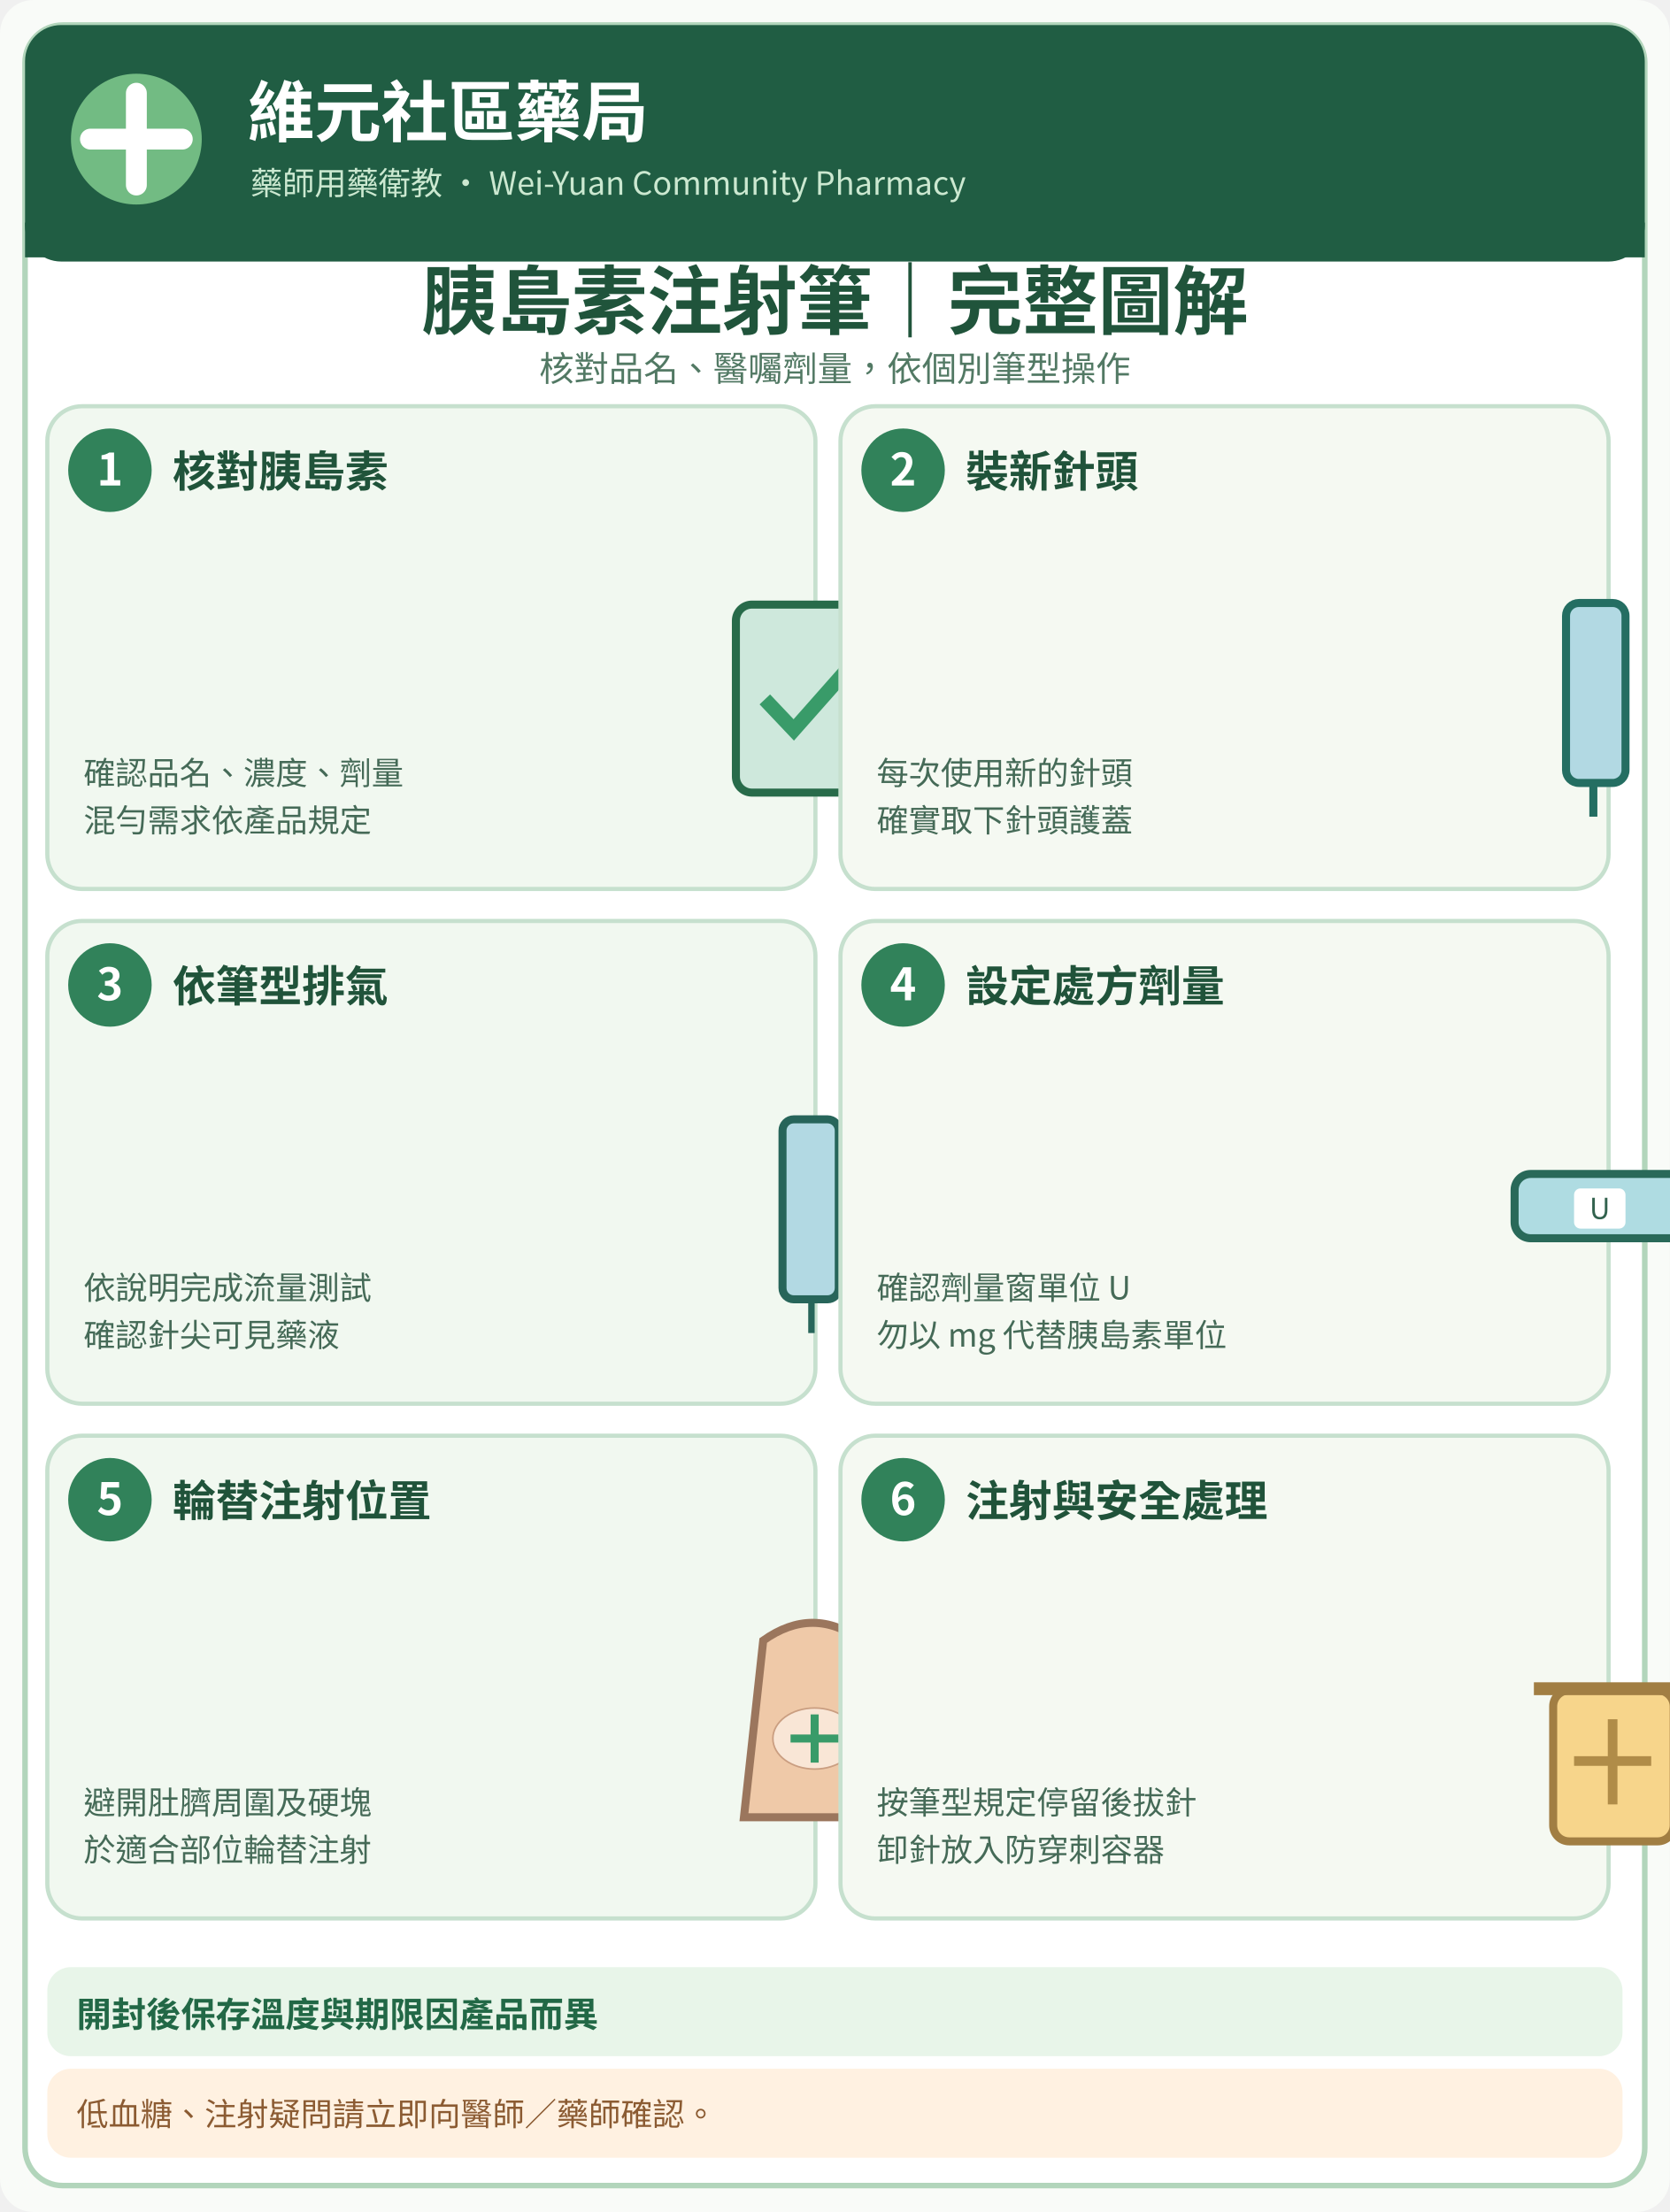
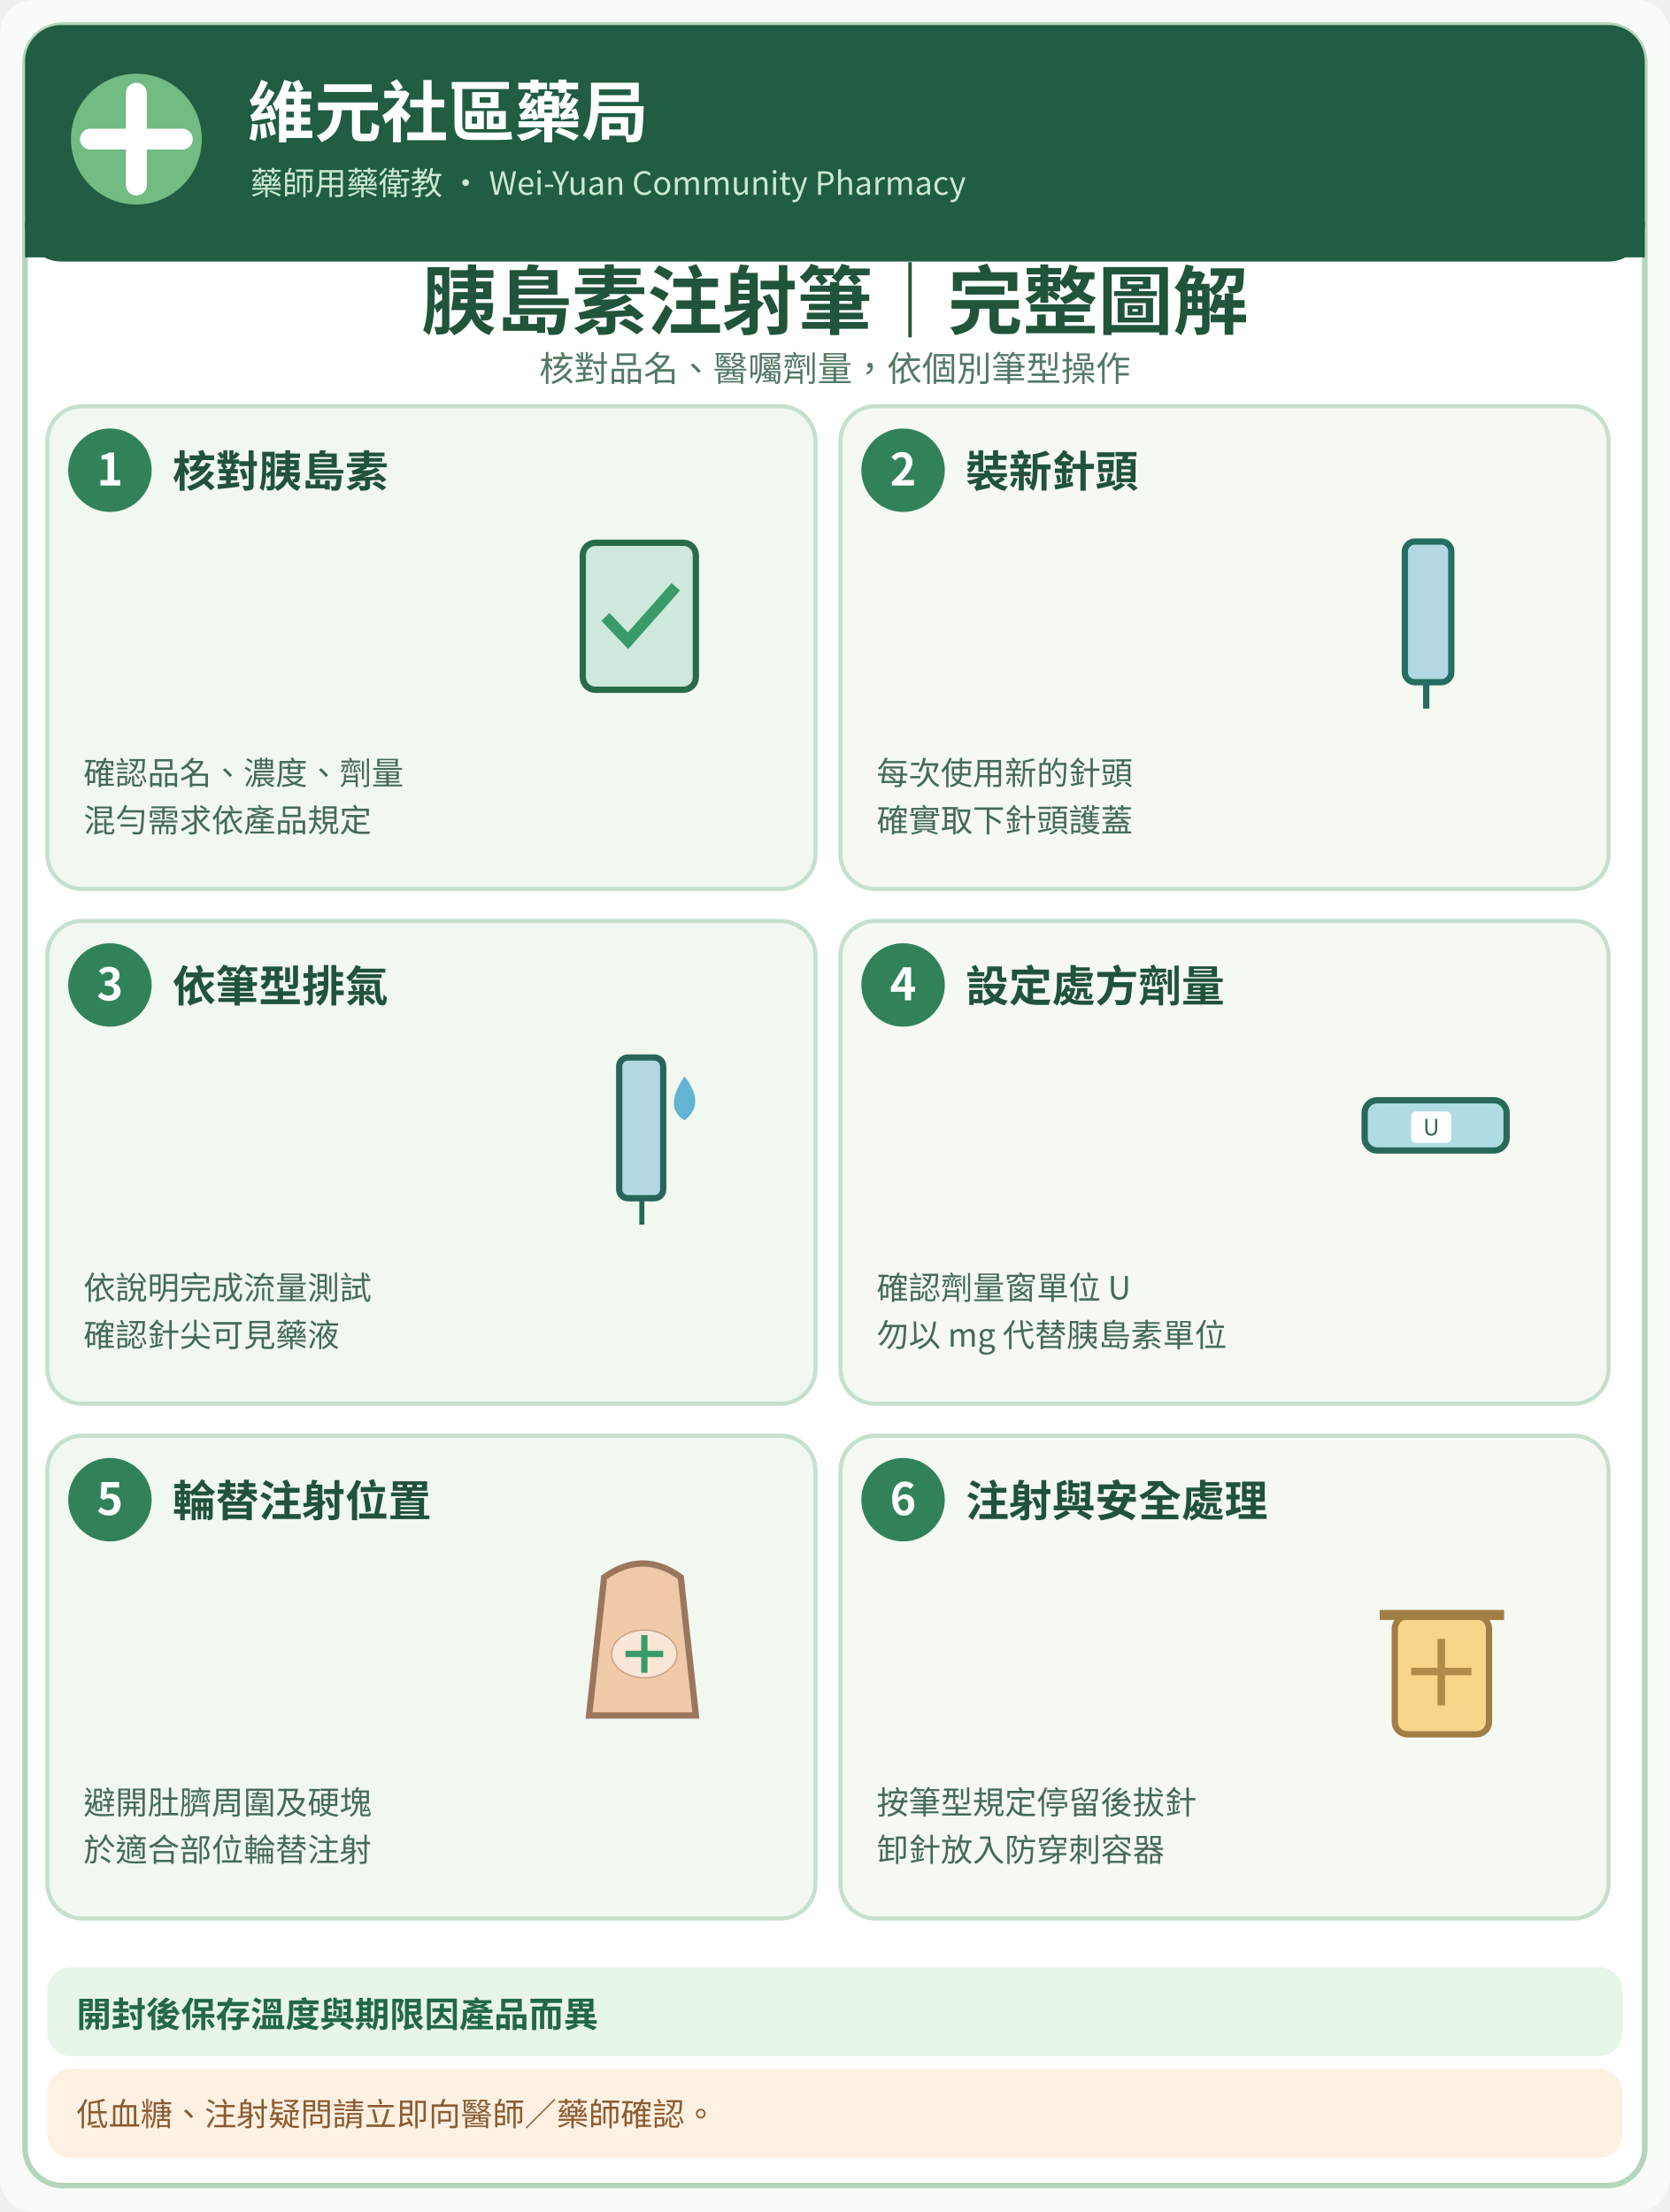
<svg xmlns="http://www.w3.org/2000/svg" width="1200" height="1590" viewBox="0 0 1200 1590">
  <rect width="1200" height="1590" rx="24" fill="#f9fbf8" />
  <rect x="18" y="18" width="1164" height="1553" rx="27" fill="white" stroke="#b2d5bb" stroke-width="4" />
  <rect x="18" y="18" width="1164" height="170" rx="26" fill="#205d43" />
  <rect x="18" y="160" width="1164" height="25" fill="#205d43" />
  <circle cx="98" cy="100" r="47" fill="#72bb83" />
  <path d="M98 67v66M65 100h66" stroke="white" stroke-width="15" stroke-linecap="round" />
  <g font-family="Noto Sans CJK TC, Noto Sans TC, sans-serif">
    <text x="178" y="98" font-size="48" font-weight="bold" fill="#fff">維元社區藥局</text>
    <text x="180" y="140" font-size="23" fill="#cbe8d0">藥師用藥衛教  •  Wei-Yuan Community Pharmacy</text>
    <text x="600" y="236" font-size="54" text-anchor="middle" font-weight="bold" fill="#20543b">胰島素注射筆｜完整圖解</text>
    <text x="600" y="274" font-size="25" text-anchor="middle" fill="#527964">核對品名、醫囑劑量，依個別筆型操作</text>
    <g>
      <rect x="34" y="292" width="552" height="347" rx="25" fill="#f1f8f0" stroke="#c6e0ce" stroke-width="3" />
      <circle cx="79" cy="338" r="30" fill="#31825a" />
      <text x="79" y="349" text-anchor="middle" font-size="32" font-weight="bold" fill="white">1</text>
      <text x="124" y="350" font-weight="bold" font-size="31" fill="#20533a">核對胰島素</text>
      <g transform="translate(154 334) scale(1.05)">
-         <g transform="translate(335 76) scale(1.1)">
+         <g transform="translate(235 38) scale(0.86)">
          <rect x="20" y="18" width="90" height="117" rx="10" fill="#cee8dc" stroke="#286b4a" stroke-width="5" />
          <path d="M38 77l18 19 38-43" fill="none" stroke="#399b69" stroke-width="9" />
        </g>
      </g>
      <text x="60" y="564" font-size="23" fill="#456a57">確認品名、濃度、劑量</text>
      <text x="60" y="598" font-size="23" fill="#456a57">混勻需求依產品規定</text>
    </g>
    <g>
      <rect x="604" y="292" width="552" height="347" rx="25" fill="#f5f9f2" stroke="#c6e0ce" stroke-width="3" />
      <circle cx="649" cy="338" r="30" fill="#31825a" />
      <text x="649" y="349" text-anchor="middle" font-size="32" font-weight="bold" fill="white">2</text>
      <text x="694" y="350" font-weight="bold" font-size="31" fill="#20533a">裝新針頭</text>
      <g transform="translate(724 334) scale(1.05)">
-         <g transform="translate(335 76) scale(1.1)">
+         <g transform="translate(235 38) scale(0.86)">
          <rect x="43" y="17" width="37" height="112" rx="8" fill="#b2d9e3" stroke="#246e62" stroke-width="5" />
          <path d="M60 129v21" stroke="#246e62" stroke-width="5" />
        </g>
      </g>
      <text x="630" y="564" font-size="23" fill="#456a57">每次使用新的針頭</text>
      <text x="630" y="598" font-size="23" fill="#456a57">確實取下針頭護蓋</text>
    </g>
    <g>
      <rect x="34" y="662" width="552" height="347" rx="25" fill="#f1f8f0" stroke="#c6e0ce" stroke-width="3" />
      <circle cx="79" cy="708" r="30" fill="#31825a" />
      <text x="79" y="719" text-anchor="middle" font-size="32" font-weight="bold" fill="white">3</text>
      <text x="124" y="720" font-weight="bold" font-size="31" fill="#20533a">依筆型排氣</text>
      <g transform="translate(154 704) scale(1.05)">
-         <g transform="translate(335 76) scale(1.1)">
+         <g transform="translate(235 38) scale(0.86)">
          <rect x="49" y="18" width="35" height="112" rx="7" fill="#b2d9e3" stroke="#27655a" stroke-width="5" />
          <path d="M67 130v21" stroke="#27655a" stroke-width="4" />
          <path d="M101 33q-17 25 0 35q17-13 0-35" fill="#62b4d2" />
        </g>
      </g>
      <text x="60" y="934" font-size="23" fill="#456a57">依說明完成流量測試</text>
      <text x="60" y="968" font-size="23" fill="#456a57">確認針尖可見藥液</text>
    </g>
    <g>
      <rect x="604" y="662" width="552" height="347" rx="25" fill="#f5f9f2" stroke="#c6e0ce" stroke-width="3" />
      <circle cx="649" cy="708" r="30" fill="#31825a" />
      <text x="649" y="719" text-anchor="middle" font-size="32" font-weight="bold" fill="white">4</text>
      <text x="694" y="720" font-weight="bold" font-size="31" fill="#20533a">設定處方劑量</text>
      <g transform="translate(724 704) scale(1.05)">
-         <g transform="translate(335 76) scale(1.1)">
+         <g transform="translate(235 38) scale(0.86)">
          <rect x="11" y="52" width="113" height="40" rx="10" fill="#afdce2" stroke="#296959" stroke-width="5" />
          <rect x="48" y="61" width="32" height="25" rx="4" fill="white" />
          <text x="64" y="80" text-anchor="middle" font-size="18" fill="#32624e">U</text>
        </g>
      </g>
      <text x="630" y="934" font-size="23" fill="#456a57">確認劑量窗單位 U</text>
      <text x="630" y="968" font-size="23" fill="#456a57">勿以 mg 代替胰島素單位</text>
    </g>
    <g>
      <rect x="34" y="1032" width="552" height="347" rx="25" fill="#f1f8f0" stroke="#c6e0ce" stroke-width="3" />
      <circle cx="79" cy="1078" r="30" fill="#31825a" />
      <text x="79" y="1089" text-anchor="middle" font-size="32" font-weight="bold" fill="white">5</text>
      <text x="124" y="1090" font-weight="bold" font-size="31" fill="#20533a">輪替注射位置</text>
      <g transform="translate(154 1074) scale(1.05)">
-         <g transform="translate(335 76) scale(1.1)">
+         <g transform="translate(235 38) scale(0.86)">
          <path d="M37 22 Q68 0 98 22 L110 132 H25Z" fill="#efc9a8" stroke="#9b765d" stroke-width="5" />
          <ellipse cx="69" cy="83" rx="26" ry="19" fill="#f9e6d6" stroke="#ca9e81" />
          <path d="M54 83h30M69 68v30" stroke="#399b69" stroke-width="5" />
        </g>
      </g>
      <text x="60" y="1304" font-size="23" fill="#456a57">避開肚臍周圍及硬塊</text>
      <text x="60" y="1338" font-size="23" fill="#456a57">於適合部位輪替注射</text>
    </g>
    <g>
      <rect x="604" y="1032" width="552" height="347" rx="25" fill="#f5f9f2" stroke="#c6e0ce" stroke-width="3" />
      <circle cx="649" cy="1078" r="30" fill="#31825a" />
      <text x="649" y="1089" text-anchor="middle" font-size="32" font-weight="bold" fill="white">6</text>
      <text x="694" y="1090" font-weight="bold" font-size="31" fill="#20533a">注射與安全處理</text>
      <g transform="translate(724 1074) scale(1.05)">
-         <g transform="translate(335 76) scale(1.1)">
+         <g transform="translate(235 38) scale(0.86)">
          <rect x="35" y="53" width="75" height="94" rx="10" fill="#f7d58b" stroke="#a17e43" stroke-width="5" />
          <path d="M23 52h99" stroke="#a17e43" stroke-width="8" />
          <path d="M72 71v53M48 97h48" stroke="#b08c48" stroke-width="6" />
        </g>
      </g>
      <text x="630" y="1304" font-size="23" fill="#456a57">按筆型規定停留後拔針</text>
      <text x="630" y="1338" font-size="23" fill="#456a57">卸針放入防穿刺容器</text>
    </g>
    <rect x="34" y="1414" width="1132" height="64" rx="17" fill="#e8f5e9" />
    <text x="55" y="1457" font-size="25" font-weight="bold" fill="#226846">開封後保存溫度與期限因產品而異</text>
    <rect x="34" y="1487" width="1132" height="64" rx="17" fill="#fff1e1" />
    <text x="55" y="1528" font-size="23" fill="#8b5b32">低血糖、注射疑問請立即向醫師／藥師確認。</text>
  </g>
</svg>
